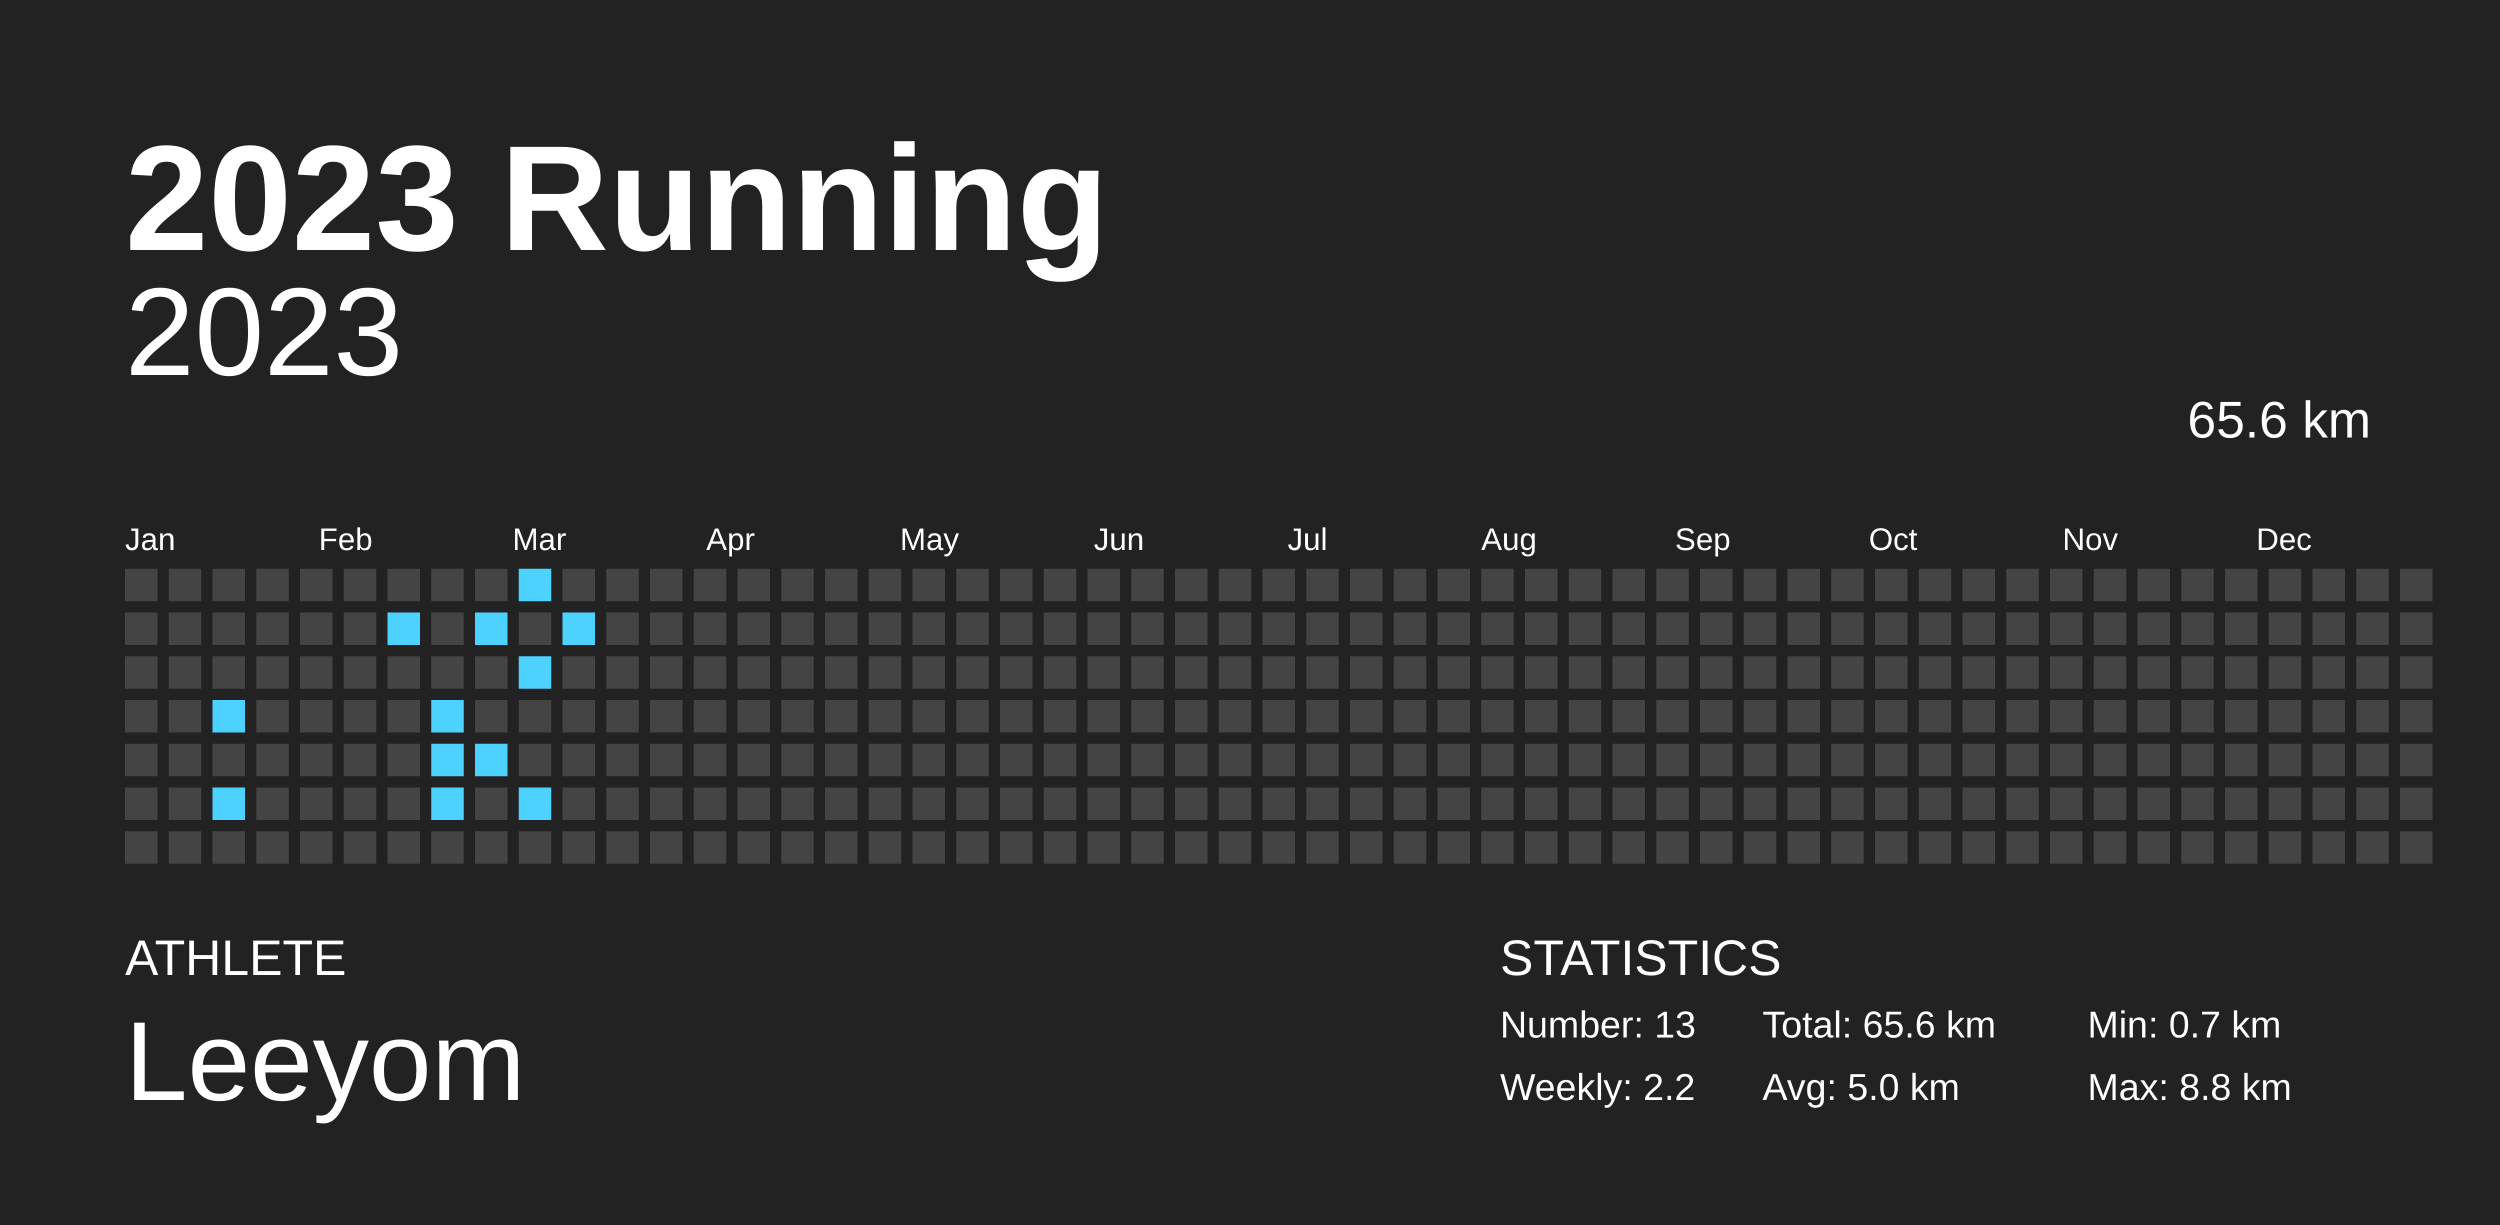
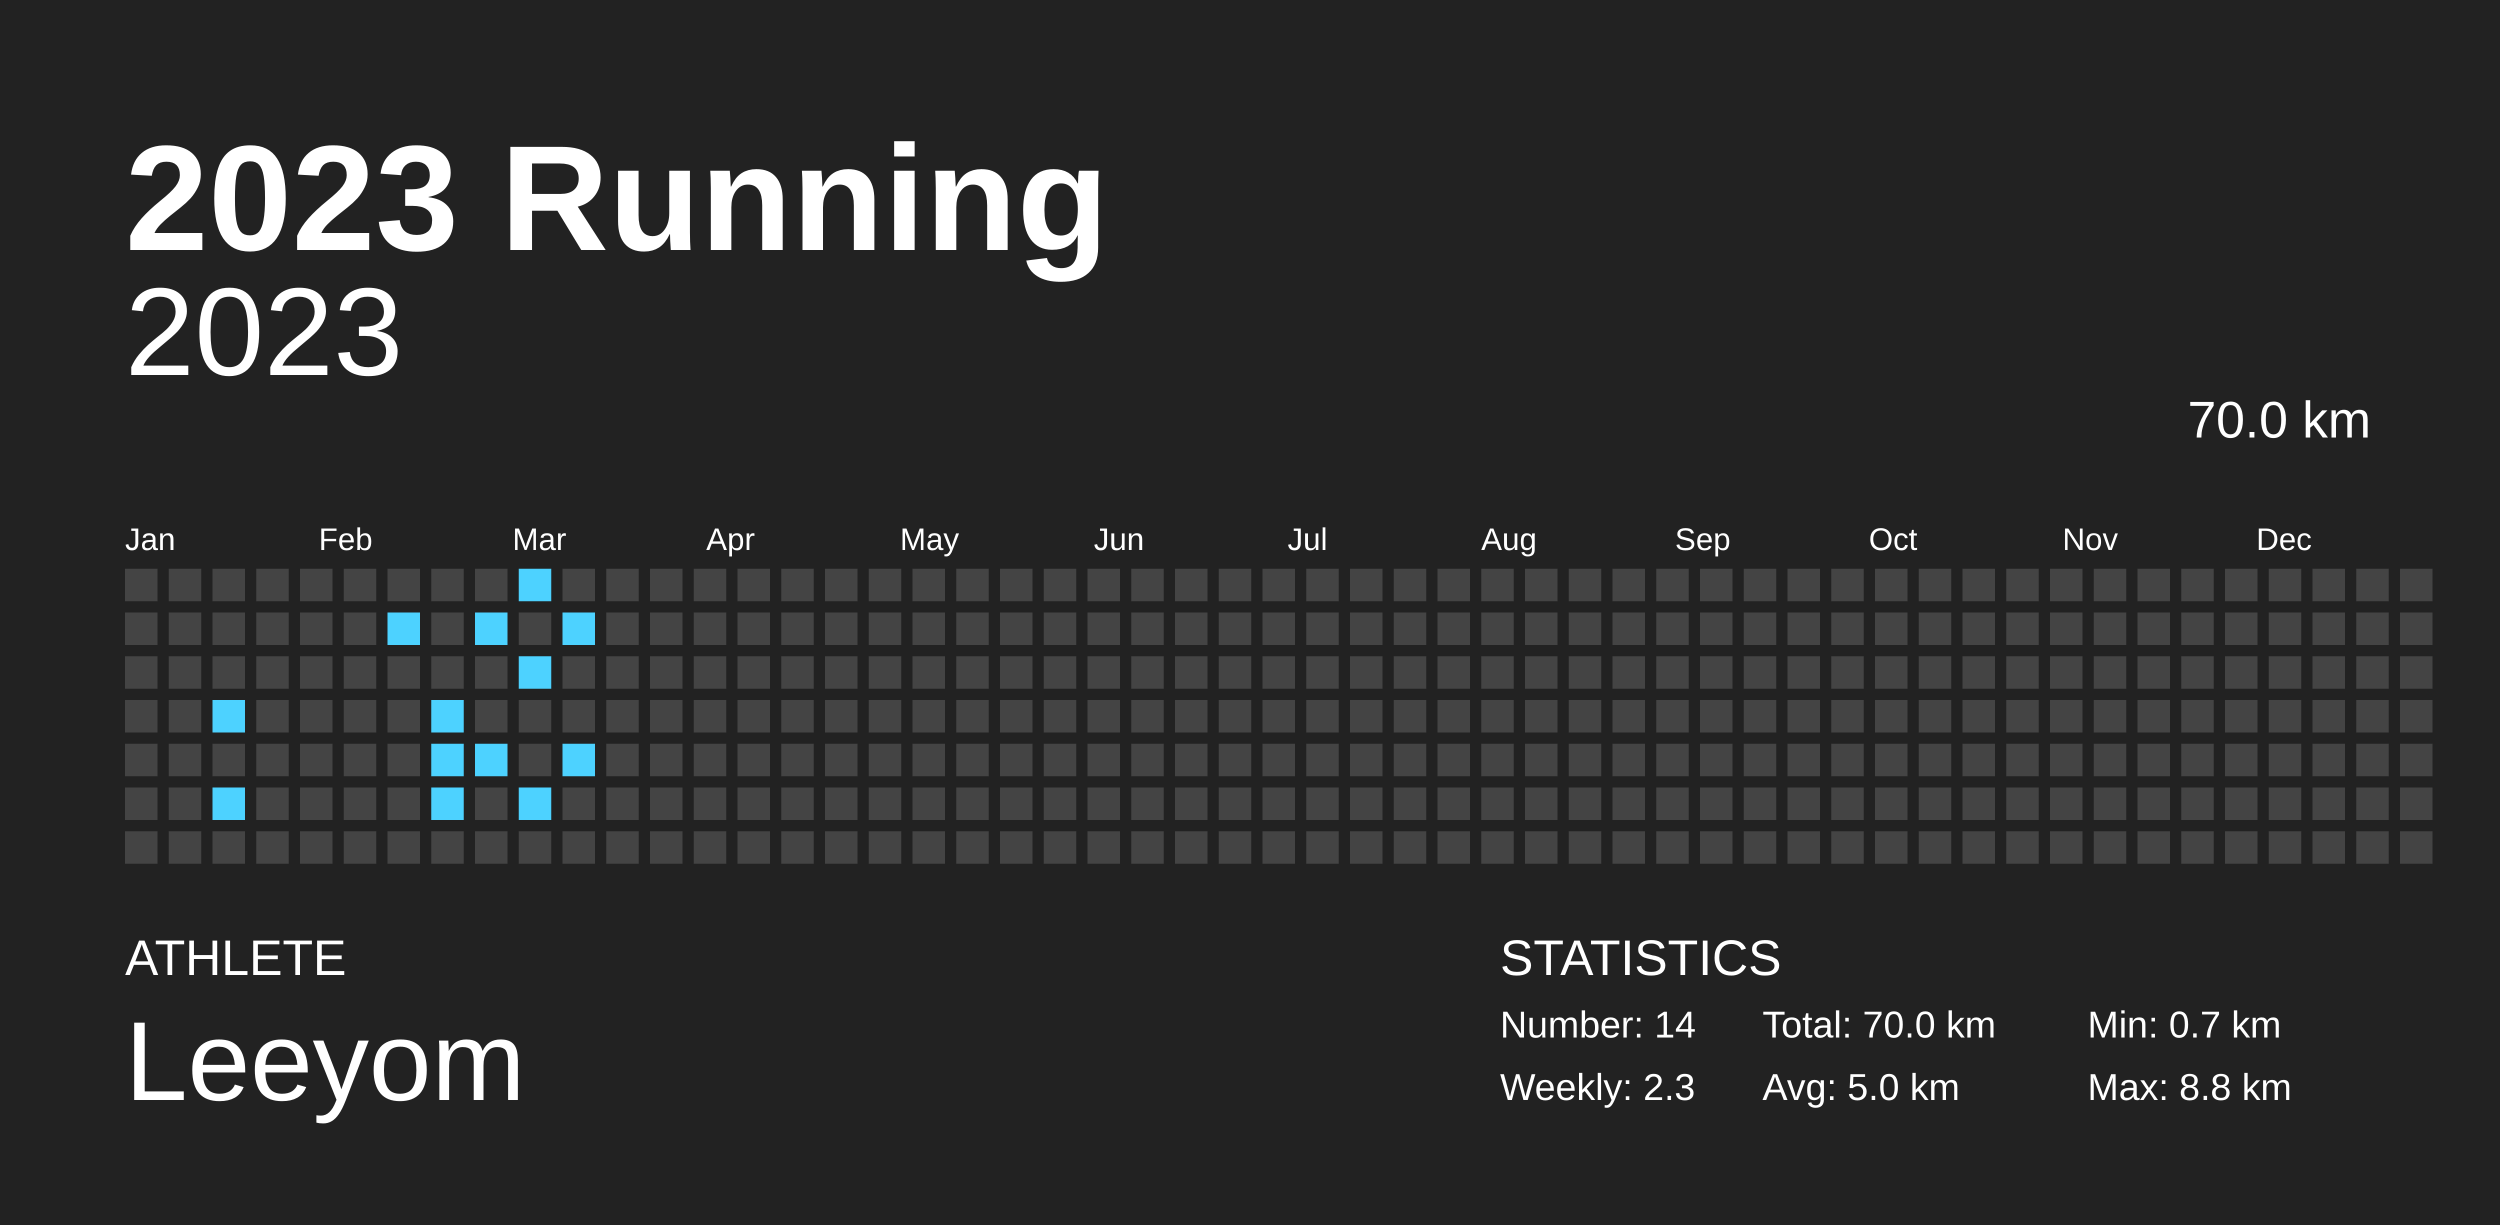
<svg xmlns="http://www.w3.org/2000/svg" baseProfile="full" height="98mm" version="1.1" viewBox="0,0,200,98" width="200mm">
  <defs />
  <rect fill="#222222" height="98" width="200" x="0" y="0" />
  <text fill="#FFFFFF" style="font-size:12px; font-family:Arial; font-weight:bold;" x="10" y="20">2023 Running</text>
  <text fill="#FFFFFF" style="font-size:4px; font-family:Arial" x="10" y="78">ATHLETE</text>
  <text fill="#FFFFFF" style="font-size:9px; font-family:Arial" x="10" y="88">Leeyom</text>
  <text fill="#FFFFFF" style="font-size:4px; font-family:Arial" x="120" y="78">STATISTICS</text>
-   <text fill="#FFFFFF" style="font-size:3px; font-family:Arial" x="120" y="83">Number: 13</text>
-   <text fill="#FFFFFF" style="font-size:3px; font-family:Arial" x="120" y="88">Weekly: 2.2</text>
-   <text fill="#FFFFFF" style="font-size:3px; font-family:Arial" x="141" y="83">Total: 65.6 km</text>
+   <text fill="#FFFFFF" style="font-size:3px; font-family:Arial" x="120" y="83">Number: 14</text>
+   <text fill="#FFFFFF" style="font-size:3px; font-family:Arial" x="120" y="88">Weekly: 2.3</text>
+   <text fill="#FFFFFF" style="font-size:3px; font-family:Arial" x="141" y="83">Total: 70.0 km</text>
  <text fill="#FFFFFF" style="font-size:3px; font-family:Arial" x="141" y="88">Avg: 5.0 km</text>
  <text fill="#FFFFFF" style="font-size:3px; font-family:Arial" x="167" y="83">Min: 0.7 km</text>
  <text fill="#FFFFFF" style="font-size:3px; font-family:Arial" x="167" y="88">Max: 8.8 km</text>
  <text alignment-baseline="hanging" fill="#FFFFFF" style="font-size:10.0px; font-family:Arial;" x="10" y="30">2023</text>
-   <text alignment-baseline="hanging" fill="#FFFFFF" style="font-size:4.125px; font-family:Arial;" x="175" y="35">65.6 km</text>
+   <text alignment-baseline="hanging" fill="#FFFFFF" style="font-size:4.125px; font-family:Arial;" x="175" y="35">70.0 km</text>
  <text fill="#FFFFFF" style="font-size:2.5px; font-family:Arial" x="10.0" y="44">Jan</text>
  <text fill="#FFFFFF" style="font-size:2.5px; font-family:Arial" x="25.5" y="44">Feb</text>
  <text fill="#FFFFFF" style="font-size:2.5px; font-family:Arial" x="41.0" y="44">Mar</text>
  <text fill="#FFFFFF" style="font-size:2.5px; font-family:Arial" x="56.5" y="44">Apr</text>
  <text fill="#FFFFFF" style="font-size:2.5px; font-family:Arial" x="72.0" y="44">May</text>
  <text fill="#FFFFFF" style="font-size:2.5px; font-family:Arial" x="87.5" y="44">Jun</text>
  <text fill="#FFFFFF" style="font-size:2.5px; font-family:Arial" x="103.0" y="44">Jul</text>
  <text fill="#FFFFFF" style="font-size:2.5px; font-family:Arial" x="118.5" y="44">Aug</text>
  <text fill="#FFFFFF" style="font-size:2.5px; font-family:Arial" x="134.0" y="44">Sep</text>
  <text fill="#FFFFFF" style="font-size:2.5px; font-family:Arial" x="149.5" y="44">Oct</text>
  <text fill="#FFFFFF" style="font-size:2.5px; font-family:Arial" x="165.0" y="44">Nov</text>
  <text fill="#FFFFFF" style="font-size:2.5px; font-family:Arial" x="180.5" y="44">Dec</text>
  <rect fill="#444444" height="2.6" width="2.6" x="10.0" y="45.5" />
  <rect fill="#444444" height="2.6" width="2.6" x="10.0" y="49.0" />
  <rect fill="#444444" height="2.6" width="2.6" x="10.0" y="52.5" />
  <rect fill="#444444" height="2.6" width="2.6" x="10.0" y="56.0" />
  <rect fill="#444444" height="2.6" width="2.6" x="10.0" y="59.5" />
  <rect fill="#444444" height="2.6" width="2.6" x="10.0" y="63.0" />
  <rect fill="#444444" height="2.6" width="2.6" x="10.0" y="66.5" />
  <rect fill="#444444" height="2.6" width="2.6" x="13.5" y="45.5" />
  <rect fill="#444444" height="2.6" width="2.6" x="13.5" y="49.0" />
  <rect fill="#444444" height="2.6" width="2.6" x="13.5" y="52.5" />
  <rect fill="#444444" height="2.6" width="2.6" x="13.5" y="56.0" />
  <rect fill="#444444" height="2.6" width="2.6" x="13.5" y="59.5" />
  <rect fill="#444444" height="2.6" width="2.6" x="13.5" y="63.0" />
  <rect fill="#444444" height="2.6" width="2.6" x="13.5" y="66.5" />
  <rect fill="#444444" height="2.6" width="2.6" x="17.0" y="45.5" />
  <rect fill="#444444" height="2.6" width="2.6" x="17.0" y="49.0" />
  <rect fill="#444444" height="2.6" width="2.6" x="17.0" y="52.5" />
  <rect fill="#4dd2ff" height="2.6" width="2.6" x="17.0" y="56.0" />
  <rect fill="#444444" height="2.6" width="2.6" x="17.0" y="59.5" />
  <rect fill="#4dd2ff" height="2.6" width="2.6" x="17.0" y="63.0" />
  <rect fill="#444444" height="2.6" width="2.6" x="17.0" y="66.5" />
  <rect fill="#444444" height="2.6" width="2.6" x="20.5" y="45.5" />
  <rect fill="#444444" height="2.6" width="2.6" x="20.5" y="49.0" />
  <rect fill="#444444" height="2.6" width="2.6" x="20.5" y="52.5" />
  <rect fill="#444444" height="2.6" width="2.6" x="20.5" y="56.0" />
  <rect fill="#444444" height="2.6" width="2.6" x="20.5" y="59.5" />
  <rect fill="#444444" height="2.6" width="2.6" x="20.5" y="63.0" />
  <rect fill="#444444" height="2.6" width="2.6" x="20.5" y="66.5" />
  <rect fill="#444444" height="2.6" width="2.6" x="24.0" y="45.5" />
  <rect fill="#444444" height="2.6" width="2.6" x="24.0" y="49.0" />
  <rect fill="#444444" height="2.6" width="2.6" x="24.0" y="52.5" />
  <rect fill="#444444" height="2.6" width="2.6" x="24.0" y="56.0" />
  <rect fill="#444444" height="2.6" width="2.6" x="24.0" y="59.5" />
  <rect fill="#444444" height="2.6" width="2.6" x="24.0" y="63.0" />
  <rect fill="#444444" height="2.6" width="2.6" x="24.0" y="66.5" />
  <rect fill="#444444" height="2.6" width="2.6" x="27.5" y="45.5" />
  <rect fill="#444444" height="2.6" width="2.6" x="27.5" y="49.0" />
  <rect fill="#444444" height="2.6" width="2.6" x="27.5" y="52.5" />
  <rect fill="#444444" height="2.6" width="2.6" x="27.5" y="56.0" />
  <rect fill="#444444" height="2.6" width="2.6" x="27.5" y="59.5" />
  <rect fill="#444444" height="2.6" width="2.6" x="27.5" y="63.0" />
  <rect fill="#444444" height="2.6" width="2.6" x="27.5" y="66.5" />
  <rect fill="#444444" height="2.6" width="2.6" x="31.0" y="45.5" />
  <rect fill="#4dd2ff" height="2.6" width="2.6" x="31.0" y="49.0" />
  <rect fill="#444444" height="2.6" width="2.6" x="31.0" y="52.5" />
  <rect fill="#444444" height="2.6" width="2.6" x="31.0" y="56.0" />
  <rect fill="#444444" height="2.6" width="2.6" x="31.0" y="59.5" />
  <rect fill="#444444" height="2.6" width="2.6" x="31.0" y="63.0" />
  <rect fill="#444444" height="2.6" width="2.6" x="31.0" y="66.5" />
  <rect fill="#444444" height="2.6" width="2.6" x="34.5" y="45.5" />
  <rect fill="#444444" height="2.6" width="2.6" x="34.5" y="49.0" />
  <rect fill="#444444" height="2.6" width="2.6" x="34.5" y="52.5" />
  <rect fill="#4dd2ff" height="2.6" width="2.6" x="34.5" y="56.0" />
  <rect fill="#4dd2ff" height="2.6" width="2.6" x="34.5" y="59.5" />
  <rect fill="#4dd2ff" height="2.6" width="2.6" x="34.5" y="63.0" />
  <rect fill="#444444" height="2.6" width="2.6" x="34.5" y="66.5" />
  <rect fill="#444444" height="2.6" width="2.6" x="38.0" y="45.5" />
  <rect fill="#4dd2ff" height="2.6" width="2.6" x="38.0" y="49.0" />
  <rect fill="#444444" height="2.6" width="2.6" x="38.0" y="52.5" />
  <rect fill="#444444" height="2.6" width="2.6" x="38.0" y="56.0" />
  <rect fill="#4dd2ff" height="2.6" width="2.6" x="38.0" y="59.5" />
  <rect fill="#444444" height="2.6" width="2.6" x="38.0" y="63.0" />
  <rect fill="#444444" height="2.6" width="2.6" x="38.0" y="66.5" />
  <rect fill="#4dd2ff" height="2.6" width="2.6" x="41.5" y="45.5" />
  <rect fill="#444444" height="2.6" width="2.6" x="41.5" y="49.0" />
  <rect fill="#4dd2ff" height="2.6" width="2.6" x="41.5" y="52.5" />
  <rect fill="#444444" height="2.6" width="2.6" x="41.5" y="56.0" />
  <rect fill="#444444" height="2.6" width="2.6" x="41.5" y="59.5" />
  <rect fill="#4dd2ff" height="2.6" width="2.6" x="41.5" y="63.0" />
  <rect fill="#444444" height="2.6" width="2.6" x="41.5" y="66.5" />
  <rect fill="#444444" height="2.6" width="2.6" x="45.0" y="45.5" />
  <rect fill="#4dd2ff" height="2.6" width="2.6" x="45.0" y="49.0" />
  <rect fill="#444444" height="2.6" width="2.6" x="45.0" y="52.5" />
  <rect fill="#444444" height="2.6" width="2.6" x="45.0" y="56.0" />
-   <rect fill="#444444" height="2.6" width="2.6" x="45.0" y="59.5" />
+   <rect fill="#4dd2ff" height="2.6" width="2.6" x="45.0" y="59.5" />
  <rect fill="#444444" height="2.6" width="2.6" x="45.0" y="63.0" />
  <rect fill="#444444" height="2.6" width="2.6" x="45.0" y="66.5" />
  <rect fill="#444444" height="2.6" width="2.6" x="48.5" y="45.5" />
  <rect fill="#444444" height="2.6" width="2.6" x="48.5" y="49.0" />
  <rect fill="#444444" height="2.6" width="2.6" x="48.5" y="52.5" />
  <rect fill="#444444" height="2.6" width="2.6" x="48.5" y="56.0" />
  <rect fill="#444444" height="2.6" width="2.6" x="48.5" y="59.5" />
  <rect fill="#444444" height="2.6" width="2.6" x="48.5" y="63.0" />
  <rect fill="#444444" height="2.6" width="2.6" x="48.5" y="66.5" />
  <rect fill="#444444" height="2.6" width="2.6" x="52.0" y="45.5" />
  <rect fill="#444444" height="2.6" width="2.6" x="52.0" y="49.0" />
  <rect fill="#444444" height="2.6" width="2.6" x="52.0" y="52.5" />
  <rect fill="#444444" height="2.6" width="2.6" x="52.0" y="56.0" />
  <rect fill="#444444" height="2.6" width="2.6" x="52.0" y="59.5" />
  <rect fill="#444444" height="2.6" width="2.6" x="52.0" y="63.0" />
  <rect fill="#444444" height="2.6" width="2.6" x="52.0" y="66.5" />
  <rect fill="#444444" height="2.6" width="2.6" x="55.5" y="45.5" />
  <rect fill="#444444" height="2.6" width="2.6" x="55.5" y="49.0" />
  <rect fill="#444444" height="2.6" width="2.6" x="55.5" y="52.5" />
  <rect fill="#444444" height="2.6" width="2.6" x="55.5" y="56.0" />
  <rect fill="#444444" height="2.6" width="2.6" x="55.5" y="59.5" />
  <rect fill="#444444" height="2.6" width="2.6" x="55.5" y="63.0" />
  <rect fill="#444444" height="2.6" width="2.6" x="55.5" y="66.5" />
  <rect fill="#444444" height="2.6" width="2.6" x="59.0" y="45.5" />
  <rect fill="#444444" height="2.6" width="2.6" x="59.0" y="49.0" />
  <rect fill="#444444" height="2.6" width="2.6" x="59.0" y="52.5" />
  <rect fill="#444444" height="2.6" width="2.6" x="59.0" y="56.0" />
  <rect fill="#444444" height="2.6" width="2.6" x="59.0" y="59.5" />
  <rect fill="#444444" height="2.6" width="2.6" x="59.0" y="63.0" />
  <rect fill="#444444" height="2.6" width="2.6" x="59.0" y="66.5" />
  <rect fill="#444444" height="2.6" width="2.6" x="62.5" y="45.5" />
  <rect fill="#444444" height="2.6" width="2.6" x="62.5" y="49.0" />
  <rect fill="#444444" height="2.6" width="2.6" x="62.5" y="52.5" />
  <rect fill="#444444" height="2.6" width="2.6" x="62.5" y="56.0" />
  <rect fill="#444444" height="2.6" width="2.6" x="62.5" y="59.5" />
  <rect fill="#444444" height="2.6" width="2.6" x="62.5" y="63.0" />
  <rect fill="#444444" height="2.6" width="2.6" x="62.5" y="66.5" />
  <rect fill="#444444" height="2.6" width="2.6" x="66.0" y="45.5" />
  <rect fill="#444444" height="2.6" width="2.6" x="66.0" y="49.0" />
  <rect fill="#444444" height="2.6" width="2.6" x="66.0" y="52.5" />
  <rect fill="#444444" height="2.6" width="2.6" x="66.0" y="56.0" />
  <rect fill="#444444" height="2.6" width="2.6" x="66.0" y="59.5" />
  <rect fill="#444444" height="2.6" width="2.6" x="66.0" y="63.0" />
  <rect fill="#444444" height="2.6" width="2.6" x="66.0" y="66.5" />
  <rect fill="#444444" height="2.6" width="2.6" x="69.5" y="45.5" />
  <rect fill="#444444" height="2.6" width="2.6" x="69.5" y="49.0" />
  <rect fill="#444444" height="2.6" width="2.6" x="69.5" y="52.5" />
  <rect fill="#444444" height="2.6" width="2.6" x="69.5" y="56.0" />
  <rect fill="#444444" height="2.6" width="2.6" x="69.5" y="59.5" />
  <rect fill="#444444" height="2.6" width="2.6" x="69.5" y="63.0" />
  <rect fill="#444444" height="2.6" width="2.6" x="69.5" y="66.5" />
  <rect fill="#444444" height="2.6" width="2.6" x="73.0" y="45.5" />
  <rect fill="#444444" height="2.6" width="2.6" x="73.0" y="49.0" />
  <rect fill="#444444" height="2.6" width="2.6" x="73.0" y="52.5" />
  <rect fill="#444444" height="2.6" width="2.6" x="73.0" y="56.0" />
  <rect fill="#444444" height="2.6" width="2.6" x="73.0" y="59.5" />
  <rect fill="#444444" height="2.6" width="2.6" x="73.0" y="63.0" />
  <rect fill="#444444" height="2.6" width="2.6" x="73.0" y="66.5" />
  <rect fill="#444444" height="2.6" width="2.6" x="76.5" y="45.5" />
  <rect fill="#444444" height="2.6" width="2.6" x="76.5" y="49.0" />
  <rect fill="#444444" height="2.6" width="2.6" x="76.5" y="52.5" />
  <rect fill="#444444" height="2.6" width="2.6" x="76.5" y="56.0" />
  <rect fill="#444444" height="2.6" width="2.6" x="76.5" y="59.5" />
  <rect fill="#444444" height="2.6" width="2.6" x="76.5" y="63.0" />
  <rect fill="#444444" height="2.6" width="2.6" x="76.5" y="66.5" />
  <rect fill="#444444" height="2.6" width="2.6" x="80.0" y="45.5" />
  <rect fill="#444444" height="2.6" width="2.6" x="80.0" y="49.0" />
  <rect fill="#444444" height="2.6" width="2.6" x="80.0" y="52.5" />
  <rect fill="#444444" height="2.6" width="2.6" x="80.0" y="56.0" />
  <rect fill="#444444" height="2.6" width="2.6" x="80.0" y="59.5" />
  <rect fill="#444444" height="2.6" width="2.6" x="80.0" y="63.0" />
  <rect fill="#444444" height="2.6" width="2.6" x="80.0" y="66.5" />
  <rect fill="#444444" height="2.6" width="2.6" x="83.5" y="45.5" />
  <rect fill="#444444" height="2.6" width="2.6" x="83.5" y="49.0" />
  <rect fill="#444444" height="2.6" width="2.6" x="83.5" y="52.5" />
  <rect fill="#444444" height="2.6" width="2.6" x="83.5" y="56.0" />
  <rect fill="#444444" height="2.6" width="2.6" x="83.5" y="59.5" />
  <rect fill="#444444" height="2.6" width="2.6" x="83.5" y="63.0" />
  <rect fill="#444444" height="2.6" width="2.6" x="83.5" y="66.5" />
  <rect fill="#444444" height="2.6" width="2.6" x="87.0" y="45.5" />
  <rect fill="#444444" height="2.6" width="2.6" x="87.0" y="49.0" />
  <rect fill="#444444" height="2.6" width="2.6" x="87.0" y="52.5" />
  <rect fill="#444444" height="2.6" width="2.6" x="87.0" y="56.0" />
  <rect fill="#444444" height="2.6" width="2.6" x="87.0" y="59.5" />
  <rect fill="#444444" height="2.6" width="2.6" x="87.0" y="63.0" />
  <rect fill="#444444" height="2.6" width="2.6" x="87.0" y="66.5" />
  <rect fill="#444444" height="2.6" width="2.6" x="90.5" y="45.5" />
  <rect fill="#444444" height="2.6" width="2.6" x="90.5" y="49.0" />
  <rect fill="#444444" height="2.6" width="2.6" x="90.5" y="52.5" />
  <rect fill="#444444" height="2.6" width="2.6" x="90.5" y="56.0" />
  <rect fill="#444444" height="2.6" width="2.6" x="90.5" y="59.5" />
  <rect fill="#444444" height="2.6" width="2.6" x="90.5" y="63.0" />
  <rect fill="#444444" height="2.6" width="2.6" x="90.5" y="66.5" />
  <rect fill="#444444" height="2.6" width="2.6" x="94.0" y="45.5" />
  <rect fill="#444444" height="2.6" width="2.6" x="94.0" y="49.0" />
  <rect fill="#444444" height="2.6" width="2.6" x="94.0" y="52.5" />
  <rect fill="#444444" height="2.6" width="2.6" x="94.0" y="56.0" />
  <rect fill="#444444" height="2.6" width="2.6" x="94.0" y="59.5" />
  <rect fill="#444444" height="2.6" width="2.6" x="94.0" y="63.0" />
  <rect fill="#444444" height="2.6" width="2.6" x="94.0" y="66.5" />
  <rect fill="#444444" height="2.6" width="2.6" x="97.5" y="45.5" />
  <rect fill="#444444" height="2.6" width="2.6" x="97.5" y="49.0" />
  <rect fill="#444444" height="2.6" width="2.6" x="97.5" y="52.5" />
  <rect fill="#444444" height="2.6" width="2.6" x="97.5" y="56.0" />
  <rect fill="#444444" height="2.6" width="2.6" x="97.5" y="59.5" />
  <rect fill="#444444" height="2.6" width="2.6" x="97.5" y="63.0" />
  <rect fill="#444444" height="2.6" width="2.6" x="97.5" y="66.5" />
  <rect fill="#444444" height="2.6" width="2.6" x="101.0" y="45.5" />
  <rect fill="#444444" height="2.6" width="2.6" x="101.0" y="49.0" />
  <rect fill="#444444" height="2.6" width="2.6" x="101.0" y="52.5" />
  <rect fill="#444444" height="2.6" width="2.6" x="101.0" y="56.0" />
  <rect fill="#444444" height="2.6" width="2.6" x="101.0" y="59.5" />
  <rect fill="#444444" height="2.6" width="2.6" x="101.0" y="63.0" />
  <rect fill="#444444" height="2.6" width="2.6" x="101.0" y="66.5" />
  <rect fill="#444444" height="2.6" width="2.6" x="104.5" y="45.5" />
  <rect fill="#444444" height="2.6" width="2.6" x="104.5" y="49.0" />
  <rect fill="#444444" height="2.6" width="2.6" x="104.5" y="52.5" />
  <rect fill="#444444" height="2.6" width="2.6" x="104.5" y="56.0" />
  <rect fill="#444444" height="2.6" width="2.6" x="104.5" y="59.5" />
  <rect fill="#444444" height="2.6" width="2.6" x="104.5" y="63.0" />
  <rect fill="#444444" height="2.6" width="2.6" x="104.5" y="66.5" />
  <rect fill="#444444" height="2.6" width="2.6" x="108.0" y="45.5" />
  <rect fill="#444444" height="2.6" width="2.6" x="108.0" y="49.0" />
  <rect fill="#444444" height="2.6" width="2.6" x="108.0" y="52.5" />
  <rect fill="#444444" height="2.6" width="2.6" x="108.0" y="56.0" />
  <rect fill="#444444" height="2.6" width="2.6" x="108.0" y="59.5" />
  <rect fill="#444444" height="2.6" width="2.6" x="108.0" y="63.0" />
  <rect fill="#444444" height="2.6" width="2.6" x="108.0" y="66.5" />
  <rect fill="#444444" height="2.6" width="2.6" x="111.5" y="45.5" />
  <rect fill="#444444" height="2.6" width="2.6" x="111.5" y="49.0" />
  <rect fill="#444444" height="2.6" width="2.6" x="111.5" y="52.5" />
  <rect fill="#444444" height="2.6" width="2.6" x="111.5" y="56.0" />
  <rect fill="#444444" height="2.6" width="2.6" x="111.5" y="59.5" />
  <rect fill="#444444" height="2.6" width="2.6" x="111.5" y="63.0" />
  <rect fill="#444444" height="2.6" width="2.6" x="111.5" y="66.5" />
  <rect fill="#444444" height="2.6" width="2.6" x="115.0" y="45.5" />
  <rect fill="#444444" height="2.6" width="2.6" x="115.0" y="49.0" />
  <rect fill="#444444" height="2.6" width="2.6" x="115.0" y="52.5" />
  <rect fill="#444444" height="2.6" width="2.6" x="115.0" y="56.0" />
  <rect fill="#444444" height="2.6" width="2.6" x="115.0" y="59.5" />
  <rect fill="#444444" height="2.6" width="2.6" x="115.0" y="63.0" />
  <rect fill="#444444" height="2.6" width="2.6" x="115.0" y="66.5" />
  <rect fill="#444444" height="2.6" width="2.6" x="118.5" y="45.5" />
  <rect fill="#444444" height="2.6" width="2.6" x="118.5" y="49.0" />
  <rect fill="#444444" height="2.6" width="2.6" x="118.5" y="52.5" />
  <rect fill="#444444" height="2.6" width="2.6" x="118.5" y="56.0" />
  <rect fill="#444444" height="2.6" width="2.6" x="118.5" y="59.5" />
  <rect fill="#444444" height="2.6" width="2.6" x="118.5" y="63.0" />
  <rect fill="#444444" height="2.6" width="2.6" x="118.5" y="66.5" />
  <rect fill="#444444" height="2.6" width="2.6" x="122.0" y="45.5" />
  <rect fill="#444444" height="2.6" width="2.6" x="122.0" y="49.0" />
  <rect fill="#444444" height="2.6" width="2.6" x="122.0" y="52.5" />
  <rect fill="#444444" height="2.6" width="2.6" x="122.0" y="56.0" />
  <rect fill="#444444" height="2.6" width="2.6" x="122.0" y="59.5" />
  <rect fill="#444444" height="2.6" width="2.6" x="122.0" y="63.0" />
  <rect fill="#444444" height="2.6" width="2.6" x="122.0" y="66.5" />
  <rect fill="#444444" height="2.6" width="2.6" x="125.5" y="45.5" />
  <rect fill="#444444" height="2.6" width="2.6" x="125.5" y="49.0" />
  <rect fill="#444444" height="2.6" width="2.6" x="125.5" y="52.5" />
  <rect fill="#444444" height="2.6" width="2.6" x="125.5" y="56.0" />
  <rect fill="#444444" height="2.6" width="2.6" x="125.5" y="59.5" />
  <rect fill="#444444" height="2.6" width="2.6" x="125.5" y="63.0" />
  <rect fill="#444444" height="2.6" width="2.6" x="125.5" y="66.5" />
  <rect fill="#444444" height="2.6" width="2.6" x="129.0" y="45.5" />
  <rect fill="#444444" height="2.6" width="2.6" x="129.0" y="49.0" />
  <rect fill="#444444" height="2.6" width="2.6" x="129.0" y="52.5" />
  <rect fill="#444444" height="2.6" width="2.6" x="129.0" y="56.0" />
  <rect fill="#444444" height="2.6" width="2.6" x="129.0" y="59.5" />
  <rect fill="#444444" height="2.6" width="2.6" x="129.0" y="63.0" />
  <rect fill="#444444" height="2.6" width="2.6" x="129.0" y="66.5" />
  <rect fill="#444444" height="2.6" width="2.6" x="132.5" y="45.5" />
  <rect fill="#444444" height="2.6" width="2.6" x="132.5" y="49.0" />
  <rect fill="#444444" height="2.6" width="2.6" x="132.5" y="52.5" />
  <rect fill="#444444" height="2.6" width="2.6" x="132.5" y="56.0" />
  <rect fill="#444444" height="2.6" width="2.6" x="132.5" y="59.5" />
  <rect fill="#444444" height="2.6" width="2.6" x="132.5" y="63.0" />
  <rect fill="#444444" height="2.6" width="2.6" x="132.5" y="66.5" />
  <rect fill="#444444" height="2.6" width="2.6" x="136.0" y="45.5" />
  <rect fill="#444444" height="2.6" width="2.6" x="136.0" y="49.0" />
  <rect fill="#444444" height="2.6" width="2.6" x="136.0" y="52.5" />
  <rect fill="#444444" height="2.6" width="2.6" x="136.0" y="56.0" />
  <rect fill="#444444" height="2.6" width="2.6" x="136.0" y="59.5" />
  <rect fill="#444444" height="2.6" width="2.6" x="136.0" y="63.0" />
  <rect fill="#444444" height="2.6" width="2.6" x="136.0" y="66.5" />
  <rect fill="#444444" height="2.6" width="2.6" x="139.5" y="45.5" />
  <rect fill="#444444" height="2.6" width="2.6" x="139.5" y="49.0" />
  <rect fill="#444444" height="2.6" width="2.6" x="139.5" y="52.5" />
  <rect fill="#444444" height="2.6" width="2.6" x="139.5" y="56.0" />
  <rect fill="#444444" height="2.6" width="2.6" x="139.5" y="59.5" />
  <rect fill="#444444" height="2.6" width="2.6" x="139.5" y="63.0" />
  <rect fill="#444444" height="2.6" width="2.6" x="139.5" y="66.5" />
  <rect fill="#444444" height="2.6" width="2.6" x="143.0" y="45.5" />
  <rect fill="#444444" height="2.6" width="2.6" x="143.0" y="49.0" />
  <rect fill="#444444" height="2.6" width="2.6" x="143.0" y="52.5" />
  <rect fill="#444444" height="2.6" width="2.6" x="143.0" y="56.0" />
  <rect fill="#444444" height="2.6" width="2.6" x="143.0" y="59.5" />
  <rect fill="#444444" height="2.6" width="2.6" x="143.0" y="63.0" />
  <rect fill="#444444" height="2.6" width="2.6" x="143.0" y="66.5" />
  <rect fill="#444444" height="2.6" width="2.6" x="146.5" y="45.5" />
  <rect fill="#444444" height="2.6" width="2.6" x="146.5" y="49.0" />
  <rect fill="#444444" height="2.6" width="2.6" x="146.5" y="52.5" />
  <rect fill="#444444" height="2.6" width="2.6" x="146.5" y="56.0" />
  <rect fill="#444444" height="2.6" width="2.6" x="146.5" y="59.5" />
  <rect fill="#444444" height="2.6" width="2.6" x="146.5" y="63.0" />
  <rect fill="#444444" height="2.6" width="2.6" x="146.5" y="66.5" />
  <rect fill="#444444" height="2.6" width="2.6" x="150.0" y="45.5" />
  <rect fill="#444444" height="2.6" width="2.6" x="150.0" y="49.0" />
  <rect fill="#444444" height="2.6" width="2.6" x="150.0" y="52.5" />
  <rect fill="#444444" height="2.6" width="2.6" x="150.0" y="56.0" />
  <rect fill="#444444" height="2.6" width="2.6" x="150.0" y="59.5" />
  <rect fill="#444444" height="2.6" width="2.6" x="150.0" y="63.0" />
  <rect fill="#444444" height="2.6" width="2.6" x="150.0" y="66.5" />
  <rect fill="#444444" height="2.6" width="2.6" x="153.5" y="45.5" />
  <rect fill="#444444" height="2.6" width="2.6" x="153.5" y="49.0" />
  <rect fill="#444444" height="2.6" width="2.6" x="153.5" y="52.5" />
  <rect fill="#444444" height="2.6" width="2.6" x="153.5" y="56.0" />
  <rect fill="#444444" height="2.6" width="2.6" x="153.5" y="59.5" />
  <rect fill="#444444" height="2.6" width="2.6" x="153.5" y="63.0" />
  <rect fill="#444444" height="2.6" width="2.6" x="153.5" y="66.5" />
  <rect fill="#444444" height="2.6" width="2.6" x="157.0" y="45.5" />
  <rect fill="#444444" height="2.6" width="2.6" x="157.0" y="49.0" />
  <rect fill="#444444" height="2.6" width="2.6" x="157.0" y="52.5" />
  <rect fill="#444444" height="2.6" width="2.6" x="157.0" y="56.0" />
  <rect fill="#444444" height="2.6" width="2.6" x="157.0" y="59.5" />
  <rect fill="#444444" height="2.6" width="2.6" x="157.0" y="63.0" />
  <rect fill="#444444" height="2.6" width="2.6" x="157.0" y="66.5" />
  <rect fill="#444444" height="2.6" width="2.6" x="160.5" y="45.5" />
  <rect fill="#444444" height="2.6" width="2.6" x="160.5" y="49.0" />
  <rect fill="#444444" height="2.6" width="2.6" x="160.5" y="52.5" />
  <rect fill="#444444" height="2.6" width="2.6" x="160.5" y="56.0" />
  <rect fill="#444444" height="2.6" width="2.6" x="160.5" y="59.5" />
  <rect fill="#444444" height="2.6" width="2.6" x="160.5" y="63.0" />
  <rect fill="#444444" height="2.6" width="2.6" x="160.5" y="66.5" />
  <rect fill="#444444" height="2.6" width="2.6" x="164.0" y="45.5" />
  <rect fill="#444444" height="2.6" width="2.6" x="164.0" y="49.0" />
  <rect fill="#444444" height="2.6" width="2.6" x="164.0" y="52.5" />
  <rect fill="#444444" height="2.6" width="2.6" x="164.0" y="56.0" />
  <rect fill="#444444" height="2.6" width="2.6" x="164.0" y="59.5" />
  <rect fill="#444444" height="2.6" width="2.6" x="164.0" y="63.0" />
  <rect fill="#444444" height="2.6" width="2.6" x="164.0" y="66.5" />
  <rect fill="#444444" height="2.6" width="2.6" x="167.5" y="45.5" />
  <rect fill="#444444" height="2.6" width="2.6" x="167.5" y="49.0" />
  <rect fill="#444444" height="2.6" width="2.6" x="167.5" y="52.5" />
  <rect fill="#444444" height="2.6" width="2.6" x="167.5" y="56.0" />
  <rect fill="#444444" height="2.6" width="2.6" x="167.5" y="59.5" />
  <rect fill="#444444" height="2.6" width="2.6" x="167.5" y="63.0" />
  <rect fill="#444444" height="2.6" width="2.6" x="167.5" y="66.5" />
  <rect fill="#444444" height="2.6" width="2.6" x="171.0" y="45.5" />
  <rect fill="#444444" height="2.6" width="2.6" x="171.0" y="49.0" />
  <rect fill="#444444" height="2.6" width="2.6" x="171.0" y="52.5" />
  <rect fill="#444444" height="2.6" width="2.6" x="171.0" y="56.0" />
  <rect fill="#444444" height="2.6" width="2.6" x="171.0" y="59.5" />
  <rect fill="#444444" height="2.6" width="2.6" x="171.0" y="63.0" />
  <rect fill="#444444" height="2.6" width="2.6" x="171.0" y="66.5" />
  <rect fill="#444444" height="2.6" width="2.6" x="174.5" y="45.5" />
  <rect fill="#444444" height="2.6" width="2.6" x="174.5" y="49.0" />
  <rect fill="#444444" height="2.6" width="2.6" x="174.5" y="52.5" />
  <rect fill="#444444" height="2.6" width="2.6" x="174.5" y="56.0" />
  <rect fill="#444444" height="2.6" width="2.6" x="174.5" y="59.5" />
  <rect fill="#444444" height="2.6" width="2.6" x="174.5" y="63.0" />
  <rect fill="#444444" height="2.6" width="2.6" x="174.5" y="66.5" />
  <rect fill="#444444" height="2.6" width="2.6" x="178.0" y="45.5" />
  <rect fill="#444444" height="2.6" width="2.6" x="178.0" y="49.0" />
  <rect fill="#444444" height="2.6" width="2.6" x="178.0" y="52.5" />
  <rect fill="#444444" height="2.6" width="2.6" x="178.0" y="56.0" />
  <rect fill="#444444" height="2.6" width="2.6" x="178.0" y="59.5" />
  <rect fill="#444444" height="2.6" width="2.6" x="178.0" y="63.0" />
  <rect fill="#444444" height="2.6" width="2.6" x="178.0" y="66.5" />
  <rect fill="#444444" height="2.6" width="2.6" x="181.5" y="45.5" />
  <rect fill="#444444" height="2.6" width="2.6" x="181.5" y="49.0" />
  <rect fill="#444444" height="2.6" width="2.6" x="181.5" y="52.5" />
  <rect fill="#444444" height="2.6" width="2.6" x="181.5" y="56.0" />
  <rect fill="#444444" height="2.6" width="2.6" x="181.5" y="59.5" />
  <rect fill="#444444" height="2.6" width="2.6" x="181.5" y="63.0" />
  <rect fill="#444444" height="2.6" width="2.6" x="181.5" y="66.5" />
  <rect fill="#444444" height="2.6" width="2.6" x="185.0" y="45.5" />
  <rect fill="#444444" height="2.6" width="2.6" x="185.0" y="49.0" />
  <rect fill="#444444" height="2.6" width="2.6" x="185.0" y="52.5" />
  <rect fill="#444444" height="2.6" width="2.6" x="185.0" y="56.0" />
  <rect fill="#444444" height="2.6" width="2.6" x="185.0" y="59.5" />
  <rect fill="#444444" height="2.6" width="2.6" x="185.0" y="63.0" />
  <rect fill="#444444" height="2.6" width="2.6" x="185.0" y="66.5" />
  <rect fill="#444444" height="2.6" width="2.6" x="188.5" y="45.5" />
  <rect fill="#444444" height="2.6" width="2.6" x="188.5" y="49.0" />
  <rect fill="#444444" height="2.6" width="2.6" x="188.5" y="52.5" />
  <rect fill="#444444" height="2.6" width="2.6" x="188.5" y="56.0" />
  <rect fill="#444444" height="2.6" width="2.6" x="188.5" y="59.5" />
  <rect fill="#444444" height="2.6" width="2.6" x="188.5" y="63.0" />
  <rect fill="#444444" height="2.6" width="2.6" x="188.5" y="66.5" />
  <rect fill="#444444" height="2.6" width="2.6" x="192.0" y="45.5" />
  <rect fill="#444444" height="2.6" width="2.6" x="192.0" y="49.0" />
  <rect fill="#444444" height="2.6" width="2.6" x="192.0" y="52.5" />
  <rect fill="#444444" height="2.6" width="2.6" x="192.0" y="56.0" />
  <rect fill="#444444" height="2.6" width="2.6" x="192.0" y="59.5" />
  <rect fill="#444444" height="2.6" width="2.6" x="192.0" y="63.0" />
  <rect fill="#444444" height="2.6" width="2.6" x="192.0" y="66.5" />
</svg>
